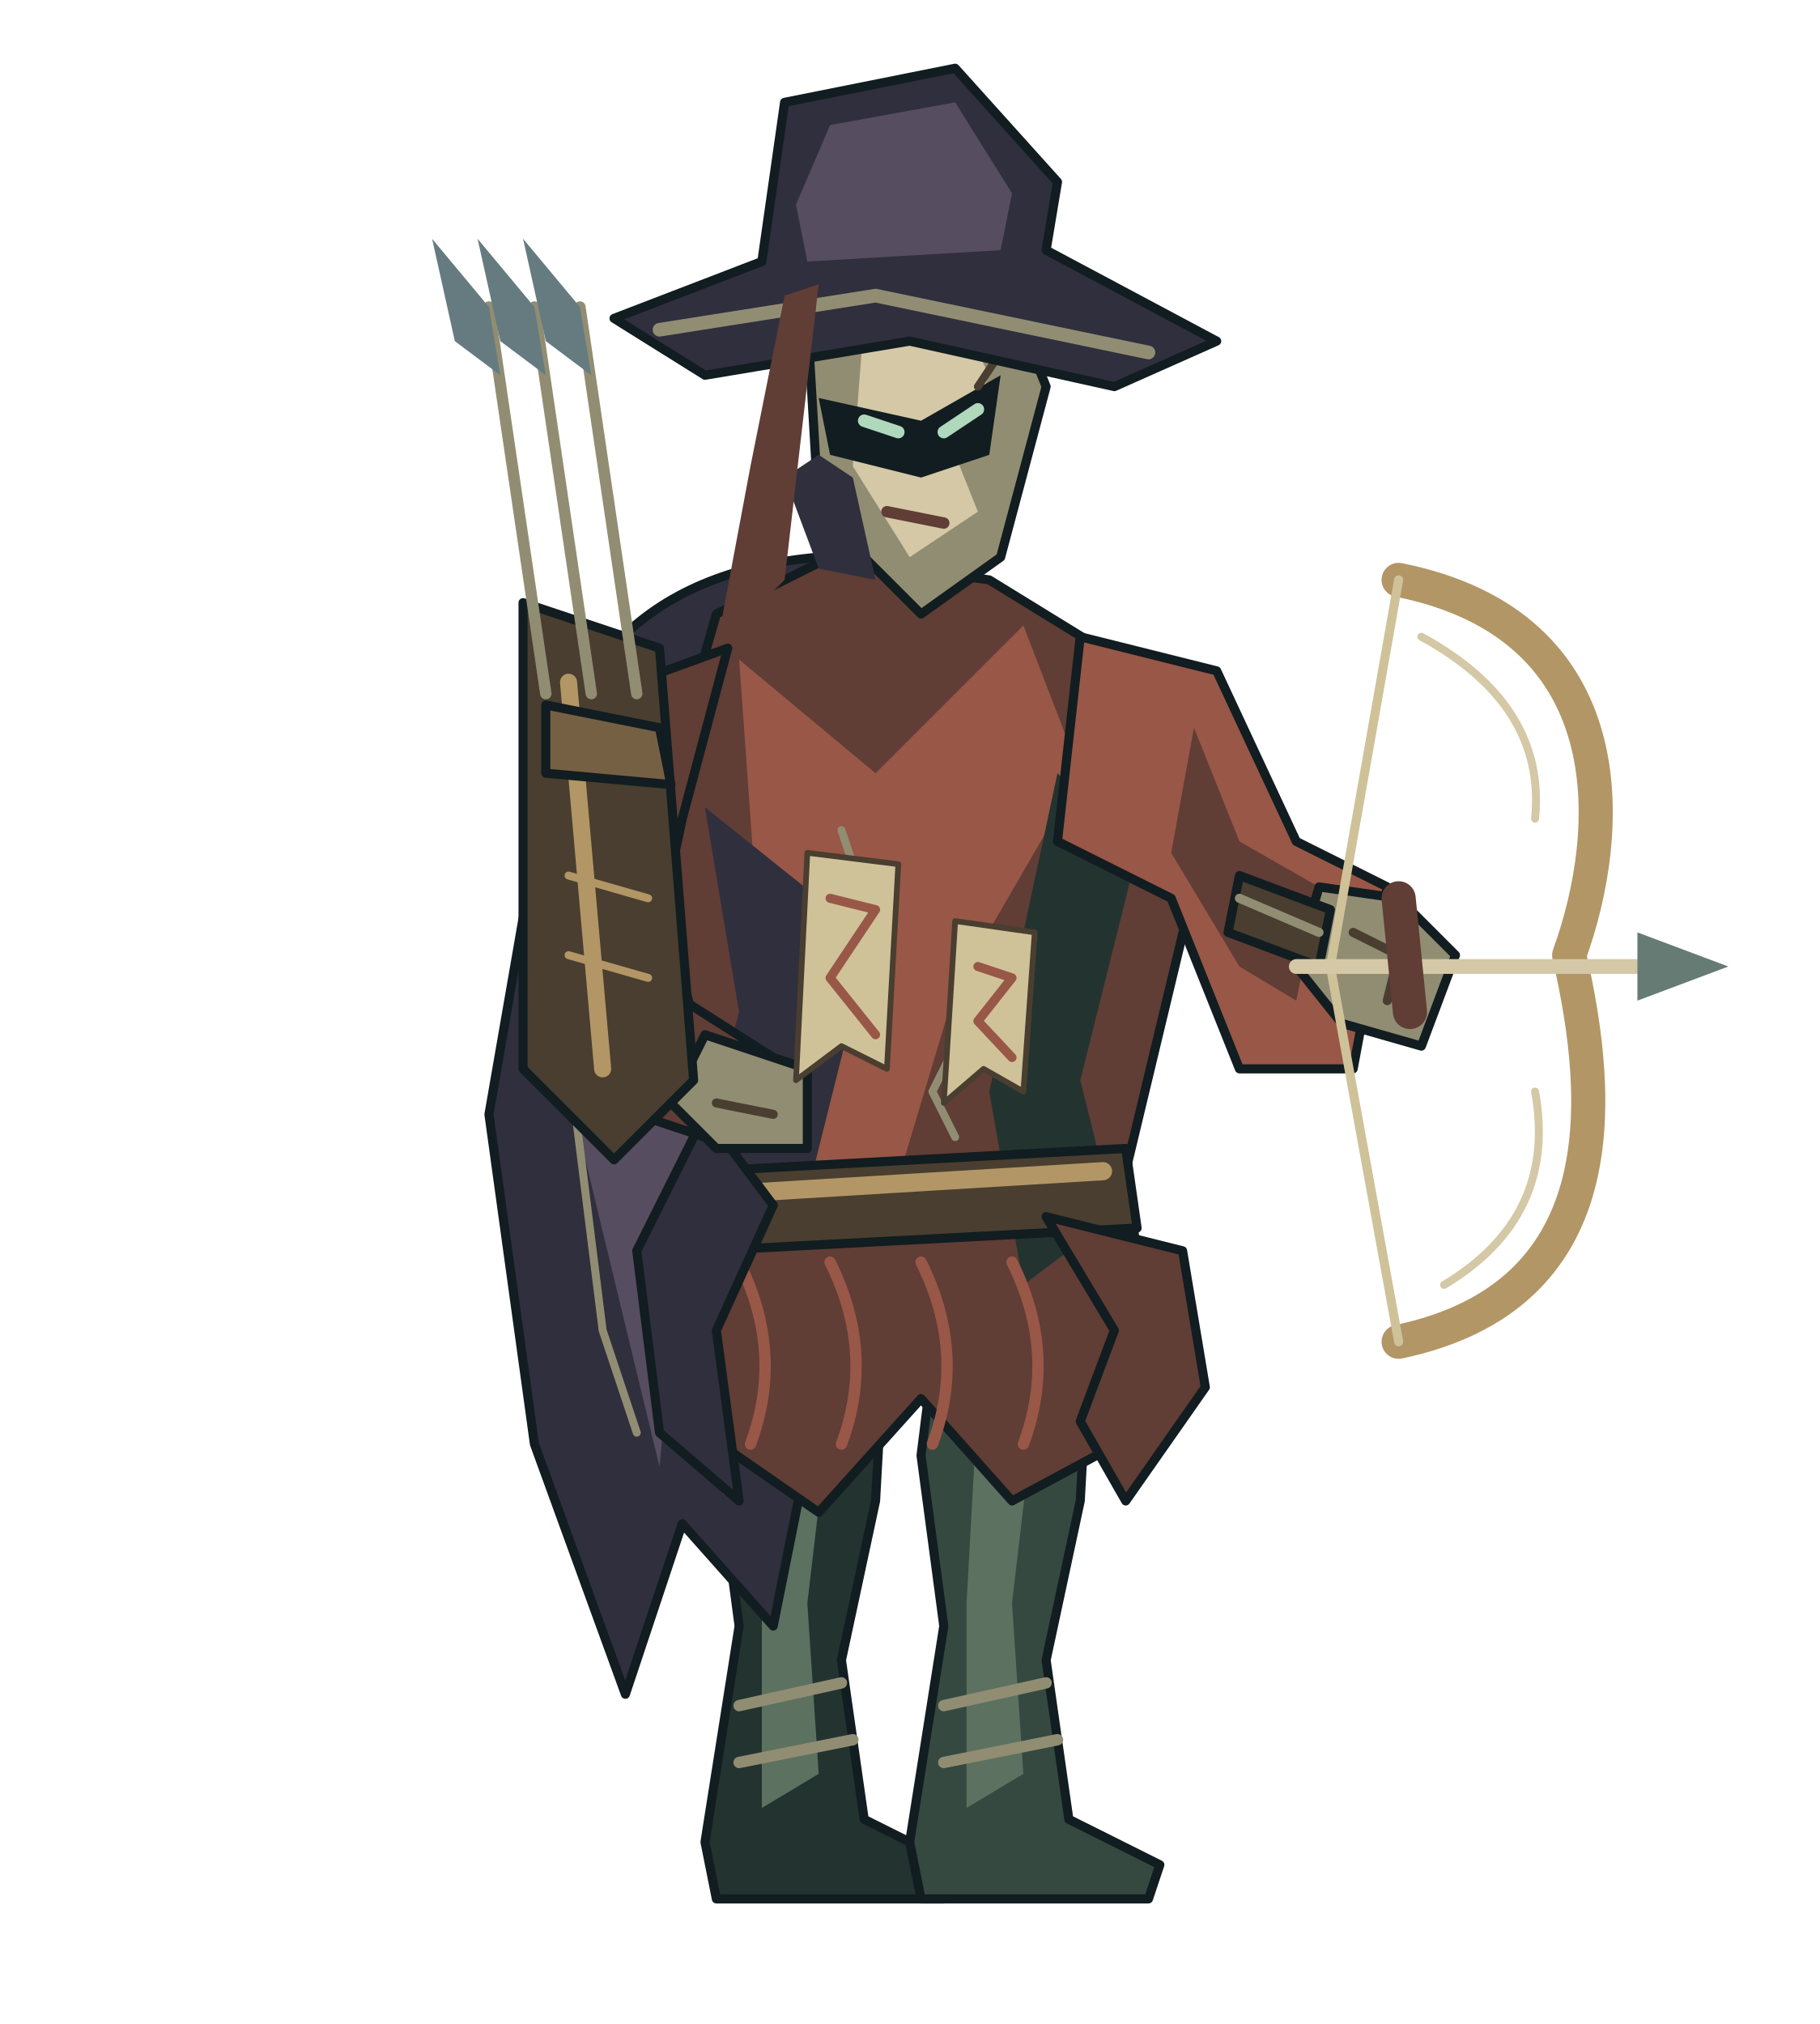
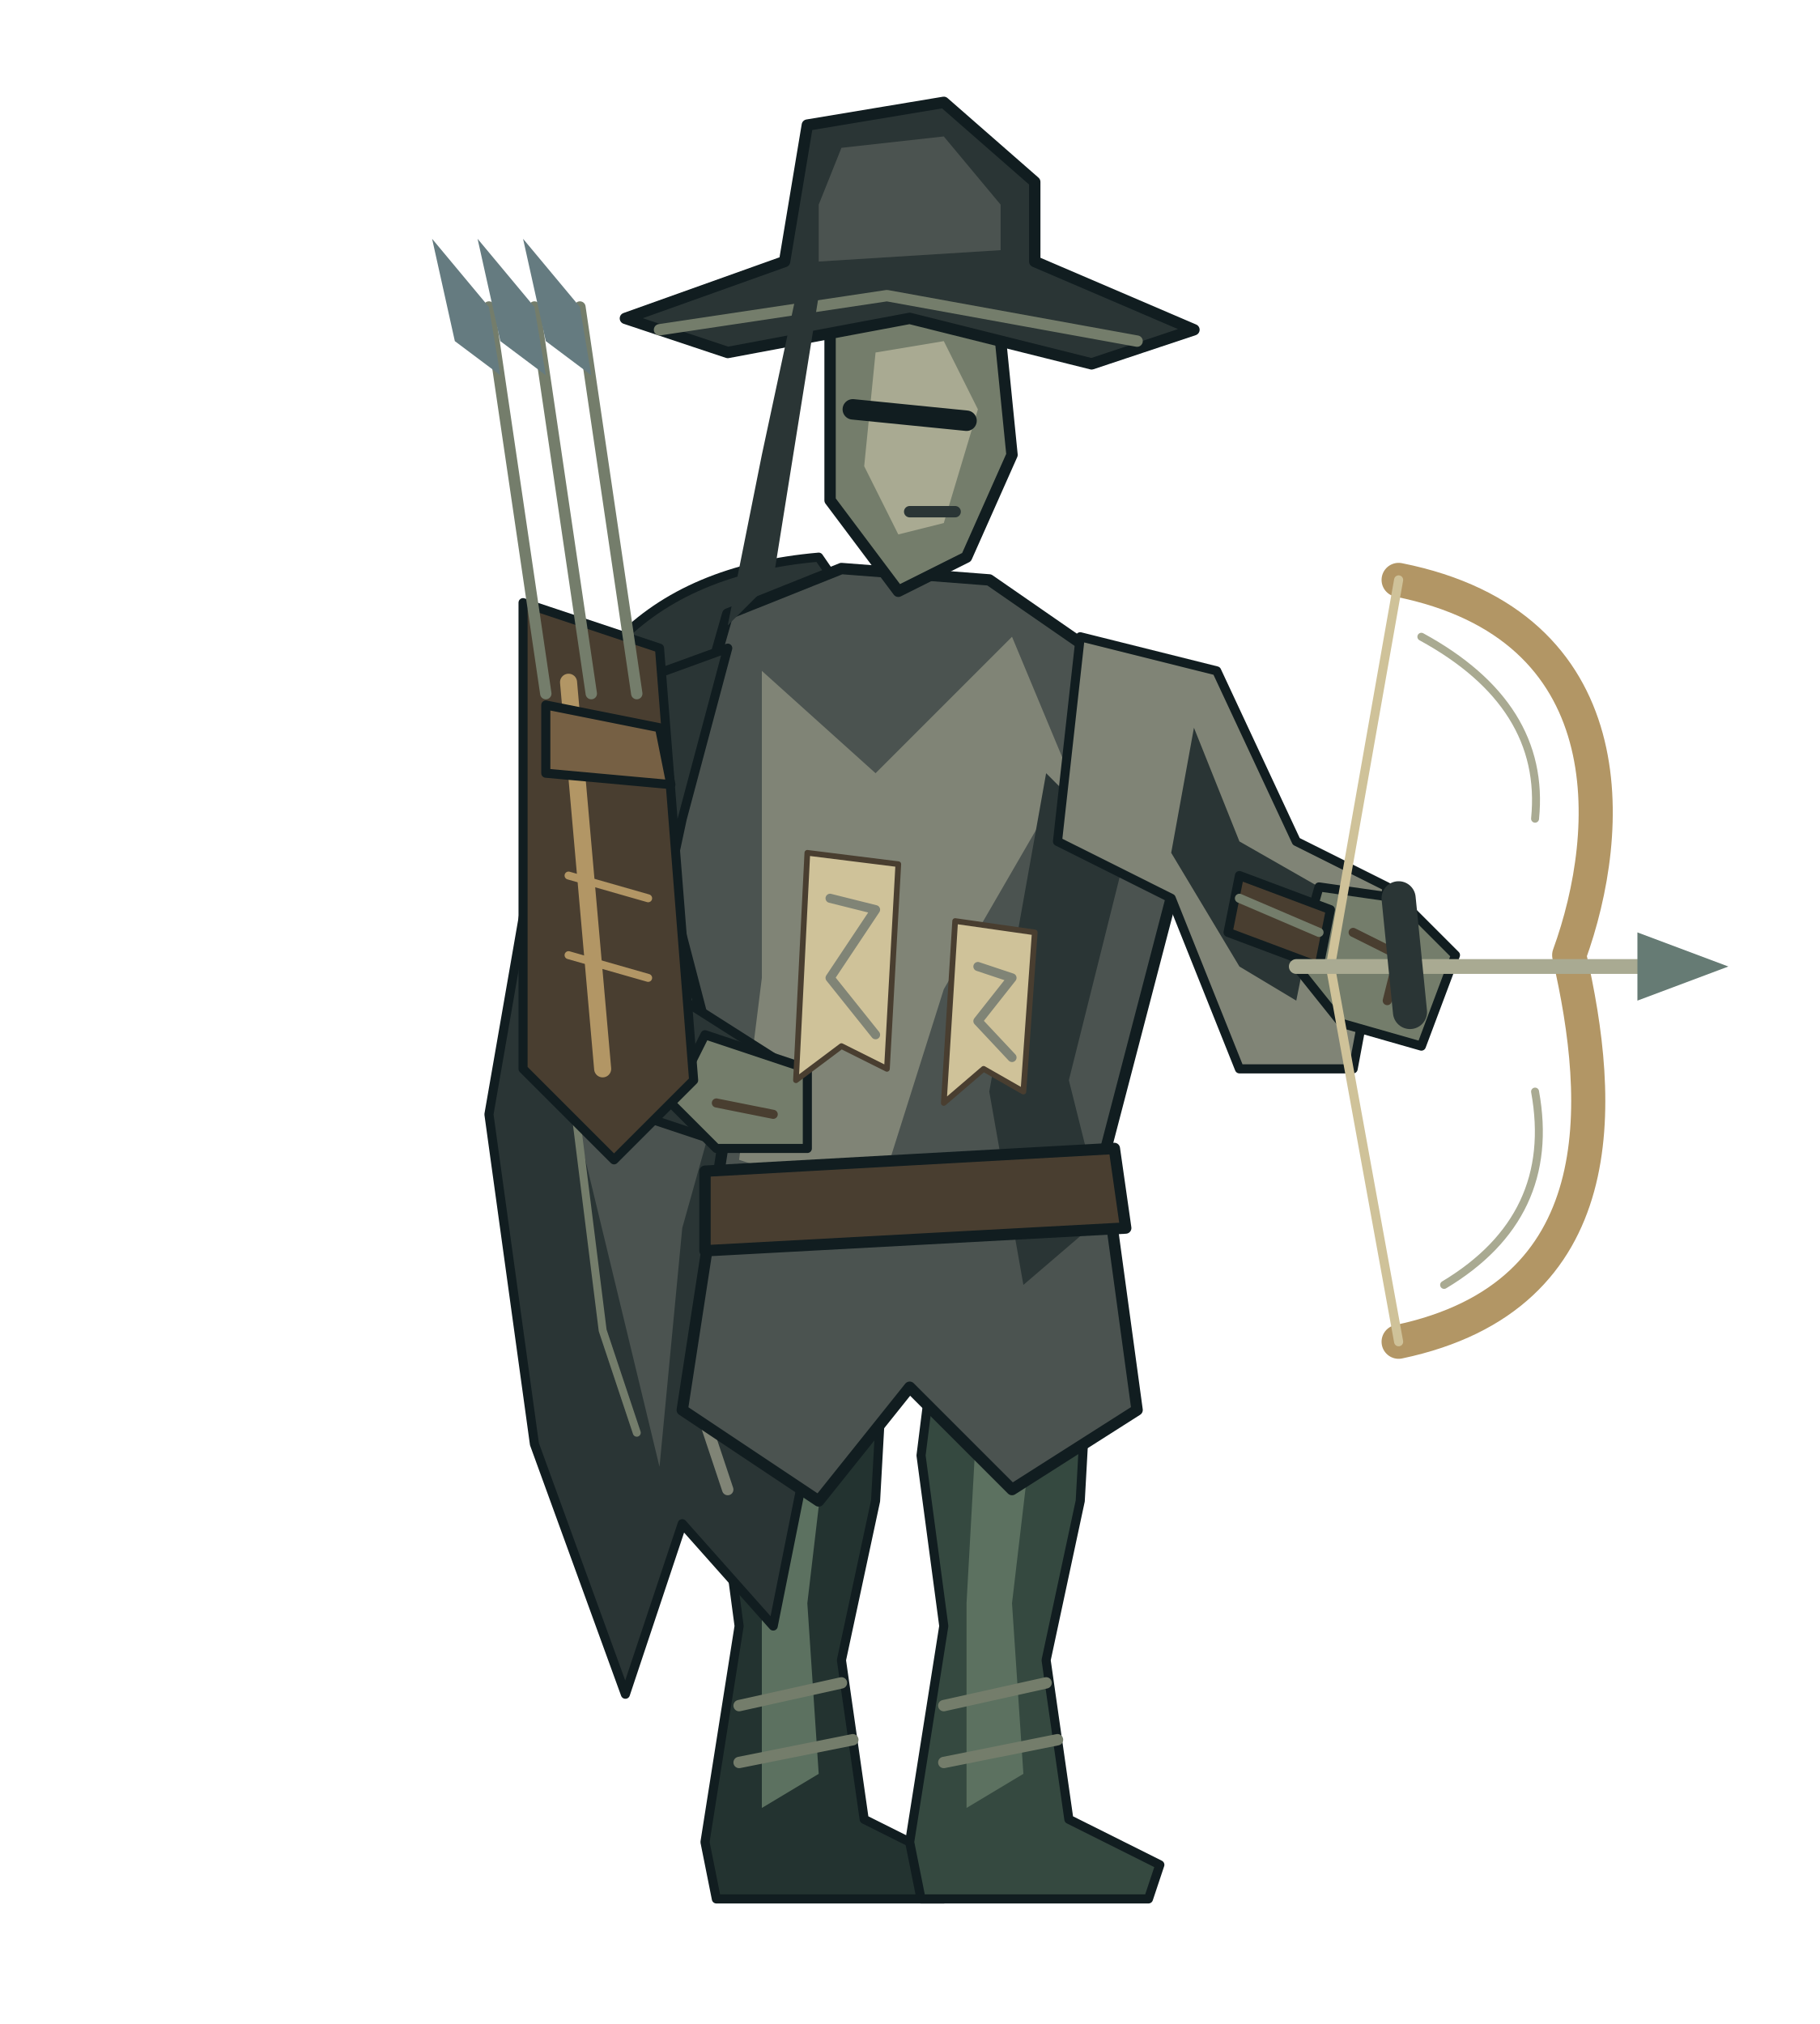
<svg xmlns="http://www.w3.org/2000/svg" viewBox="-80 -166 160 178" role="img">
  <g id="left-leg" stroke-linejoin="round" stroke-linecap="round">
    <path d="M-15 -54 L-2 -52 -3 -34 -6 -20 -4 -6 4 -2 3 1 -17 1 -18 -4 -15 -23 -17 -38Z" fill="#233330" stroke="#111d20" stroke-width="0.8" data-lod="0" />
    <path d="M-12 -43 L-7 -42 -9 -25 -8 -10 -13 -7 -13 -25Z" fill="#5c7160" stroke="none" stroke-width="0.8" data-lod="0" />
-     <path d="M-15 -11 L-5 -13 M-15 -16 L-6 -18" fill="none" stroke="#918d73" stroke-width="1" data-lod="1" />
+     <path d="M-15 -11 L-5 -13 M-15 -16 L-6 -18" fill="none" stroke="#747d6b" stroke-width="1" data-lod="1" />
  </g>
  <g id="right-leg" stroke-linejoin="round" stroke-linecap="round">
    <path d="M3 -54 L16 -52 15 -34 12 -20 14 -6 22 -2 21 1 1 1 0 -4 3 -23 1 -38Z" fill="#354940" stroke="#111d20" stroke-width="0.8" data-lod="0" />
    <path d="M6 -43 L11 -42 9 -25 10 -10 5 -7 5 -25Z" fill="#5c7160" stroke="none" stroke-width="0.8" data-lod="0" />
-     <path d="M3 -11 L13 -13 M3 -16 L12 -18" fill="none" stroke="#918d73" stroke-width="1" data-lod="1" />
+     <path d="M3 -11 L13 -13 M3 -16 L12 -18" fill="none" stroke="#747d6b" stroke-width="1" data-lod="1" />
  </g>
  <g id="back-cloth" stroke-linejoin="round" stroke-linecap="round">
-     <path d="M-8 -117 Q-31 -115 -33 -91 L-37 -68 -33 -39 -25 -17 -20 -32 -12 -23 -7 -48 0 -62 3 -101Z" fill="#302f3d" stroke="#111d20" stroke-width="0.8" data-lod="0" />
-     <path d="M-20 -104 L-28 -89 -29 -66 -22 -37 -20 -58 -13 -83Z" fill="#574d60" stroke="none" stroke-width="0.8" data-lod="0" />
-     <path d="M-30 -73 L-27 -49 -24 -40 M-21 -104 L-24 -88" fill="none" stroke="#918d73" stroke-width="0.7" data-lod="2" />
-     <path d="M-26 -89 L-29 -80 -27 -69 M-19 -44 L-16 -35" fill="none" stroke="#90818d" stroke-width="1" data-lod="1" />
+     <path d="M-8 -117 Q-31 -115 -33 -91 L-37 -68 -33 -39 -25 -17 -20 -32 -12 -23 -7 -48 0 -62 3 -101Z" fill="#2a3535" stroke="#111d20" stroke-width="0.8" data-lod="0" />
+     <path d="M-20 -104 L-28 -89 -29 -66 -22 -37 -20 -58 -13 -83Z" fill="#4b5350" stroke="none" stroke-width="0.8" data-lod="0" />
+     <path d="M-30 -73 L-27 -49 -24 -40 M-21 -104 L-24 -88" fill="none" stroke="#747d6b" stroke-width="0.7" data-lod="2" />
+     <path d="M-26 -89 L-29 -80 -27 -69 M-19 -44 L-16 -35" fill="none" stroke="#808476" stroke-width="1" data-lod="1" />
  </g>
  <g id="torso" stroke-linejoin="round" stroke-linecap="round">
-     <path d="M-17 -112 L-7 -117 7 -115 20 -107 25 -88 19 -63 22 -41 9 -34 1 -43 -8 -33 -21 -42 -17 -69 -23 -91Z" fill="#603d35" stroke="#111d20" stroke-width="0.8" data-lod="0" />
-     <path d="M-15 -108 L-3 -98 10 -111 15 -98 4 -79 -2 -59 -15 -63 -13 -80Z" fill="#995747" stroke="none" stroke-width="0.8" data-lod="0" />
-     <path d="M-18 -95 L-15 -77 -19 -62 -10 -57 -5 -77 -8 -87Z" fill="#302f3d" stroke="none" stroke-width="0.8" data-lod="0" />
-     <path d="M13 -98 L20 -91 15 -71 18 -59 10 -53 7 -70Z" fill="#233330" stroke="none" stroke-width="0.8" data-lod="0" />
-     <path d="M-18 -63 L19 -65 20 -58 -18 -56Z" fill="#493e30" stroke="#111d20" stroke-width="0.8" data-lod="0" />
-     <path d="M-16 -61 L17 -63" fill="none" stroke="#b29665" stroke-width="1.6" data-lod="0" />
-     <path d="M-15 -55 Q-11 -47 -14 -39" fill="none" stroke="#995747" stroke-width="1" data-lod="1" />
-     <path d="M-7 -55 Q-3 -47 -6 -39" fill="none" stroke="#995747" stroke-width="1" data-lod="1" />
-     <path d="M1 -55 Q5 -47 2 -39" fill="none" stroke="#995747" stroke-width="1" data-lod="1" />
-     <path d="M9 -55 Q13 -47 10 -39" fill="none" stroke="#995747" stroke-width="1" data-lod="1" />
-     <path d="M-18 -68 L-24 -56 -22 -40 -15 -34 -17 -49 -12 -60Z" fill="#302f3d" stroke="#111d20" stroke-width="0.8" data-lod="0" />
-     <path d="M12 -59 L24 -56 26 -44 19 -34 15 -41 18 -49Z" fill="#603d35" stroke="#111d20" stroke-width="0.8" data-lod="0" />
-     <path d="M-6 -93 L-4 -87 -7 -81 M5 -76 L2 -70 4 -66" fill="none" stroke="#918d73" stroke-width="0.7" data-lod="2" />
+     <path d="M-16 -112 L-6 -116 7 -115 20 -106 23 -87 17 -64 20 -42 9 -35 0 -44 -8 -34 -20 -42 -16 -68 -22 -91Z" fill="#4b5350" stroke="#111d20" stroke-width="1" data-lod="0" />
+     <path d="M-13 -107 L-3 -98 9 -110 14 -98 3 -79 -3 -60 -15 -64 -13 -80Z" fill="#808476" stroke="none" stroke-width="1" data-lod="0" />
+     <path d="M12 -98 L19 -91 14 -71 17 -59 10 -53 7 -70Z" fill="#2a3535" stroke="none" stroke-width="1" data-lod="0" />
+     <path d="M-18 -63 L18 -65 19 -58 -18 -56Z" fill="#493e30" stroke="#111d20" stroke-width="1" data-lod="0" />
  </g>
  <g id="rear-arm" stroke-linejoin="round" stroke-linecap="round">
-     <path d="M-16 -109 L-27 -105 -34 -83 -27 -69 -15 -65 -12 -73 -23 -80 -20 -94Z" fill="#603d35" stroke="#111d20" stroke-width="0.8" data-lod="0" />
-     <path d="M-28 -97 L-30 -83 -25 -78 -20 -78 -23 -87Z" fill="#995747" stroke="none" stroke-width="0.8" data-lod="0" />
-     <path d="M-18 -75 L-9 -72 -9 -65 -17 -65 -21 -69Z" fill="#918d73" stroke="#111d20" stroke-width="0.8" data-lod="0" />
+     <path d="M-16 -109 L-27 -105 -34 -83 -27 -69 -15 -65 -12 -73 -23 -80 -20 -94Z" fill="#2a3535" stroke="#111d20" stroke-width="0.8" data-lod="0" />
+     <path d="M-28 -97 L-30 -83 -25 -78 -20 -78 -23 -87Z" fill="#808476" stroke="none" stroke-width="0.8" data-lod="0" />
+     <path d="M-18 -75 L-9 -72 -9 -65 -17 -65 -21 -69Z" fill="#747d6b" stroke="#111d20" stroke-width="0.8" data-lod="0" />
    <path d="M-17 -69 L-12 -68" fill="none" stroke="#493e30" stroke-width="0.8" data-lod="1" />
    <path d="M-30 -89 L-22 -86 -23 -81 -31 -84Z" fill="#493e30" stroke="#111d20" stroke-width="0.8" data-lod="0" />
-     <path d="M-30 -87 L-23 -84" fill="none" stroke="#918d73" stroke-width="0.8" data-lod="1" />
+     <path d="M-30 -87 L-23 -84" fill="none" stroke="#747d6b" stroke-width="0.8" data-lod="1" />
  </g>
  <g id="front-arm" stroke-linejoin="round" stroke-linecap="round">
-     <path d="M15 -110 L27 -107 34 -92 42 -88 39 -72 29 -72 23 -87 13 -92Z" fill="#995747" stroke="#111d20" stroke-width="0.8" data-lod="0" />
-     <path d="M25 -102 L29 -92 36 -88 34 -78 29 -81 23 -91Z" fill="#603d35" stroke="none" stroke-width="0.8" data-lod="0" />
-     <path d="M36 -88 L43 -87 48 -82 45 -74 38 -76 34 -81Z" fill="#918d73" stroke="#111d20" stroke-width="0.8" data-lod="0" />
+     <path d="M15 -110 L27 -107 34 -92 42 -88 39 -72 29 -72 23 -87 13 -92Z" fill="#808476" stroke="#111d20" stroke-width="0.8" data-lod="0" />
+     <path d="M25 -102 L29 -92 36 -88 34 -78 29 -81 23 -91Z" fill="#2a3535" stroke="none" stroke-width="0.8" data-lod="0" />
+     <path d="M36 -88 L43 -87 48 -82 45 -74 38 -76 34 -81Z" fill="#747d6b" stroke="#111d20" stroke-width="0.8" data-lod="0" />
    <path d="M39 -84 L43 -82 42 -78" fill="none" stroke="#493e30" stroke-width="0.8" data-lod="1" />
    <path d="M29 -89 L37 -86 36 -81 28 -84Z" fill="#493e30" stroke="#111d20" stroke-width="0.8" data-lod="0" />
-     <path d="M29 -87 L36 -84" fill="none" stroke="#918d73" stroke-width="0.8" data-lod="1" />
+     <path d="M29 -87 L36 -84" fill="none" stroke="#747d6b" stroke-width="0.8" data-lod="1" />
  </g>
  <g id="head" stroke-linejoin="round" stroke-linecap="round">
-     <path d="M-9 -138 L-2 -146 8 -142 12 -132 8 -117 1 -112 -8 -121Z" fill="#918d73" stroke="#111d20" stroke-width="0.8" data-lod="0" />
-     <path d="M-4 -138 L3 -141 7 -133 4 -126 6 -121 0 -117 -5 -125Z" fill="#d4c8a7" stroke="none" stroke-width="0.8" data-lod="0" />
-     <path d="M-8 -131 L1 -129 8 -133 7 -126 1 -124 -7 -126Z" fill="#111d20" stroke="none" stroke-width="0.8" data-lod="0" />
-     <path d="M-4 -129 L-1 -128 M3 -128 L6 -130" fill="none" stroke="#afd8bd" stroke-width="1.1" data-lod="0" />
-     <path d="M-2 -121 L3 -120" fill="none" stroke="#603d35" stroke-width="1" data-lod="1" />
-     <path d="M-8 -126 L-5 -124 -3 -115 -8 -116 -11 -124Z" fill="#302f3d" stroke="none" stroke-width="0.8" data-lod="0" />
-     <path d="M6 -139 L8 -135 6 -132" fill="none" stroke="#493e30" stroke-width="0.7" data-lod="1" />
+     <path d="M-7 -137 L1 -141 8 -136 9 -126 5 -117 -1 -114 -7 -122Z" fill="#747d6b" stroke="#111d20" stroke-width="1" data-lod="0" />
+     <path d="M-3 -135 L3 -136 6 -130 3 -120 -1 -119 -4 -125Z" fill="#a9aa92" stroke="none" stroke-width="1" data-lod="0" />
+     <path d="M-5 -130 L5 -129" fill="none" stroke="#111d20" stroke-width="1.8" data-lod="0" />
+     <path d="M0 -121 L4 -121" fill="none" stroke="#2a3535" stroke-width="1" data-lod="0" />
  </g>
  <g id="hat" stroke-linejoin="round" stroke-linecap="round">
-     <path d="M-26 -138 L-13 -143 -11 -157 4 -160 13 -150 12 -144 27 -136 18 -132 0 -136 -18 -133Z" fill="#302f3d" stroke="#111d20" stroke-width="0.8" data-lod="0" />
-     <path d="M-10 -148 L-7 -155 4 -157 9 -149 8 -144 -9 -143Z" fill="#574d60" stroke="none" stroke-width="0.8" data-lod="0" />
-     <path d="M-22 -137 L-3 -140 21 -135" fill="none" stroke="#918d73" stroke-width="1.2" data-lod="1" />
-     <path d="M-11 -140 L-8 -141 -11 -115 -17 -109 -14 -125Z" fill="#603d35" stroke="none" stroke-width="0.8" data-lod="0" />
+     <path d="M-25 -138 L-11 -143 -9 -155 3 -157 11 -150 11 -143 25 -137 16 -134 0 -138 -16 -135Z" fill="#2a3535" stroke="#111d20" stroke-width="1" data-lod="0" />
+     <path d="M-8 -148 L-6 -153 3 -154 8 -148 8 -144 -8 -143Z" fill="#4b5350" stroke="none" stroke-width="1" data-lod="0" />
+     <path d="M-22 -137 L-2 -140 20 -136" fill="none" stroke="#747d6b" stroke-width="1" data-lod="0" />
+     <path d="M-10 -140 L-8 -140 -12 -115 -16 -111 -13 -126Z" fill="#2a3535" stroke="none" stroke-width="1" data-lod="0" />
  </g>
  <g id="quiver" stroke-linejoin="round" stroke-linecap="round">
    <path d="M-34 -113 L-22 -109 -19 -71 -26 -64 -34 -72Z" fill="#493e30" stroke="#111d20" stroke-width="0.8" data-lod="0" />
    <path d="M-30 -106 L-27 -72" fill="none" stroke="#b29665" stroke-width="1.5" data-lod="1" />
-     <path d="M-32 -105 L-37 -139" fill="none" stroke="#918d73" stroke-width="1" data-lod="0" />
+     <path d="M-32 -105 L-37 -139" fill="none" stroke="#747d6b" stroke-width="1" data-lod="0" />
    <path d="M-37 -139 L-42 -145 -40 -136 -36 -133Z" fill="#657b80" stroke="none" stroke-width="0.6" data-lod="1" />
-     <path d="M-28 -105 L-33 -139" fill="none" stroke="#918d73" stroke-width="1" data-lod="0" />
+     <path d="M-28 -105 L-33 -139" fill="none" stroke="#747d6b" stroke-width="1" data-lod="0" />
    <path d="M-33 -139 L-38 -145 -36 -136 -32 -133Z" fill="#657b80" stroke="none" stroke-width="0.6" data-lod="1" />
-     <path d="M-24 -105 L-29 -139" fill="none" stroke="#918d73" stroke-width="1" data-lod="0" />
+     <path d="M-24 -105 L-29 -139" fill="none" stroke="#747d6b" stroke-width="1" data-lod="0" />
    <path d="M-29 -139 L-34 -145 -32 -136 -28 -133Z" fill="#657b80" stroke="none" stroke-width="0.6" data-lod="1" />
    <path d="M-32 -104 L-22 -102 -21 -97 -32 -98Z" fill="#766044" stroke="#111d20" stroke-width="0.8" data-lod="0" />
    <path d="M-30 -89 L-23 -87 M-30 -82 L-23 -80" fill="none" stroke="#b29665" stroke-width="0.7" data-lod="2" />
  </g>
  <g id="bow" stroke-linejoin="round" stroke-linecap="round">
    <path d="M43 -115 C63 -111 62 -93 58 -82 C61 -69 62 -52 43 -48" fill="none" stroke="#b29665" stroke-width="3" data-lod="0" />
    <path d="M43 -115 L37 -81 43 -48" fill="none" stroke="#cfc299" stroke-width="0.8" data-lod="0" />
-     <path d="M34 -81 L67 -81" fill="none" stroke="#d4c8a7" stroke-width="1.3" data-lod="0" />
+     <path d="M34 -81 L67 -81" fill="none" stroke="#a9aa92" stroke-width="1.3" data-lod="0" />
    <path d="M72 -81 L64 -84 64 -78Z" fill="#667b74" stroke="none" stroke-width="0.8" data-lod="0" />
-     <path d="M43 -87 L44 -77" fill="none" stroke="#603d35" stroke-width="3" data-lod="1" />
-     <path d="M45 -110 Q56 -104 55 -94 M55 -70 Q57 -59 47 -53" fill="none" stroke="#d4c8a7" stroke-width="0.7" data-lod="2" />
+     <path d="M43 -87 L44 -77" fill="none" stroke="#2a3535" stroke-width="3" data-lod="1" />
+     <path d="M45 -110 Q56 -104 55 -94 M55 -70 Q57 -59 47 -53" fill="none" stroke="#a9aa92" stroke-width="0.7" data-lod="2" />
  </g>
  <g id="seals" stroke-linejoin="round" stroke-linecap="round">
    <path d="M-9 -91l8 1 -1 18 -4 -2 -4 3Z" fill="#cfc299" stroke="#493e30" stroke-width="0.5" data-lod="0" />
-     <path d="M-7 -87L-3 -86 -7 -80 -3 -75" fill="none" stroke="#995747" stroke-width="0.8" data-lod="1" />
+     <path d="M-7 -87L-3 -86 -7 -80 -3 -75" fill="none" stroke="#808476" stroke-width="0.8" data-lod="1" />
    <path d="M4 -85l7 1 -1 14 -3.5 -2 -3.5 3Z" fill="#cfc299" stroke="#493e30" stroke-width="0.5" data-lod="0" />
-     <path d="M6 -81L9 -80 6 -76.2 9 -73" fill="none" stroke="#995747" stroke-width="0.8" data-lod="1" />
+     <path d="M6 -81L9 -80 6 -76.2 9 -73" fill="none" stroke="#808476" stroke-width="0.8" data-lod="1" />
  </g>
</svg>
